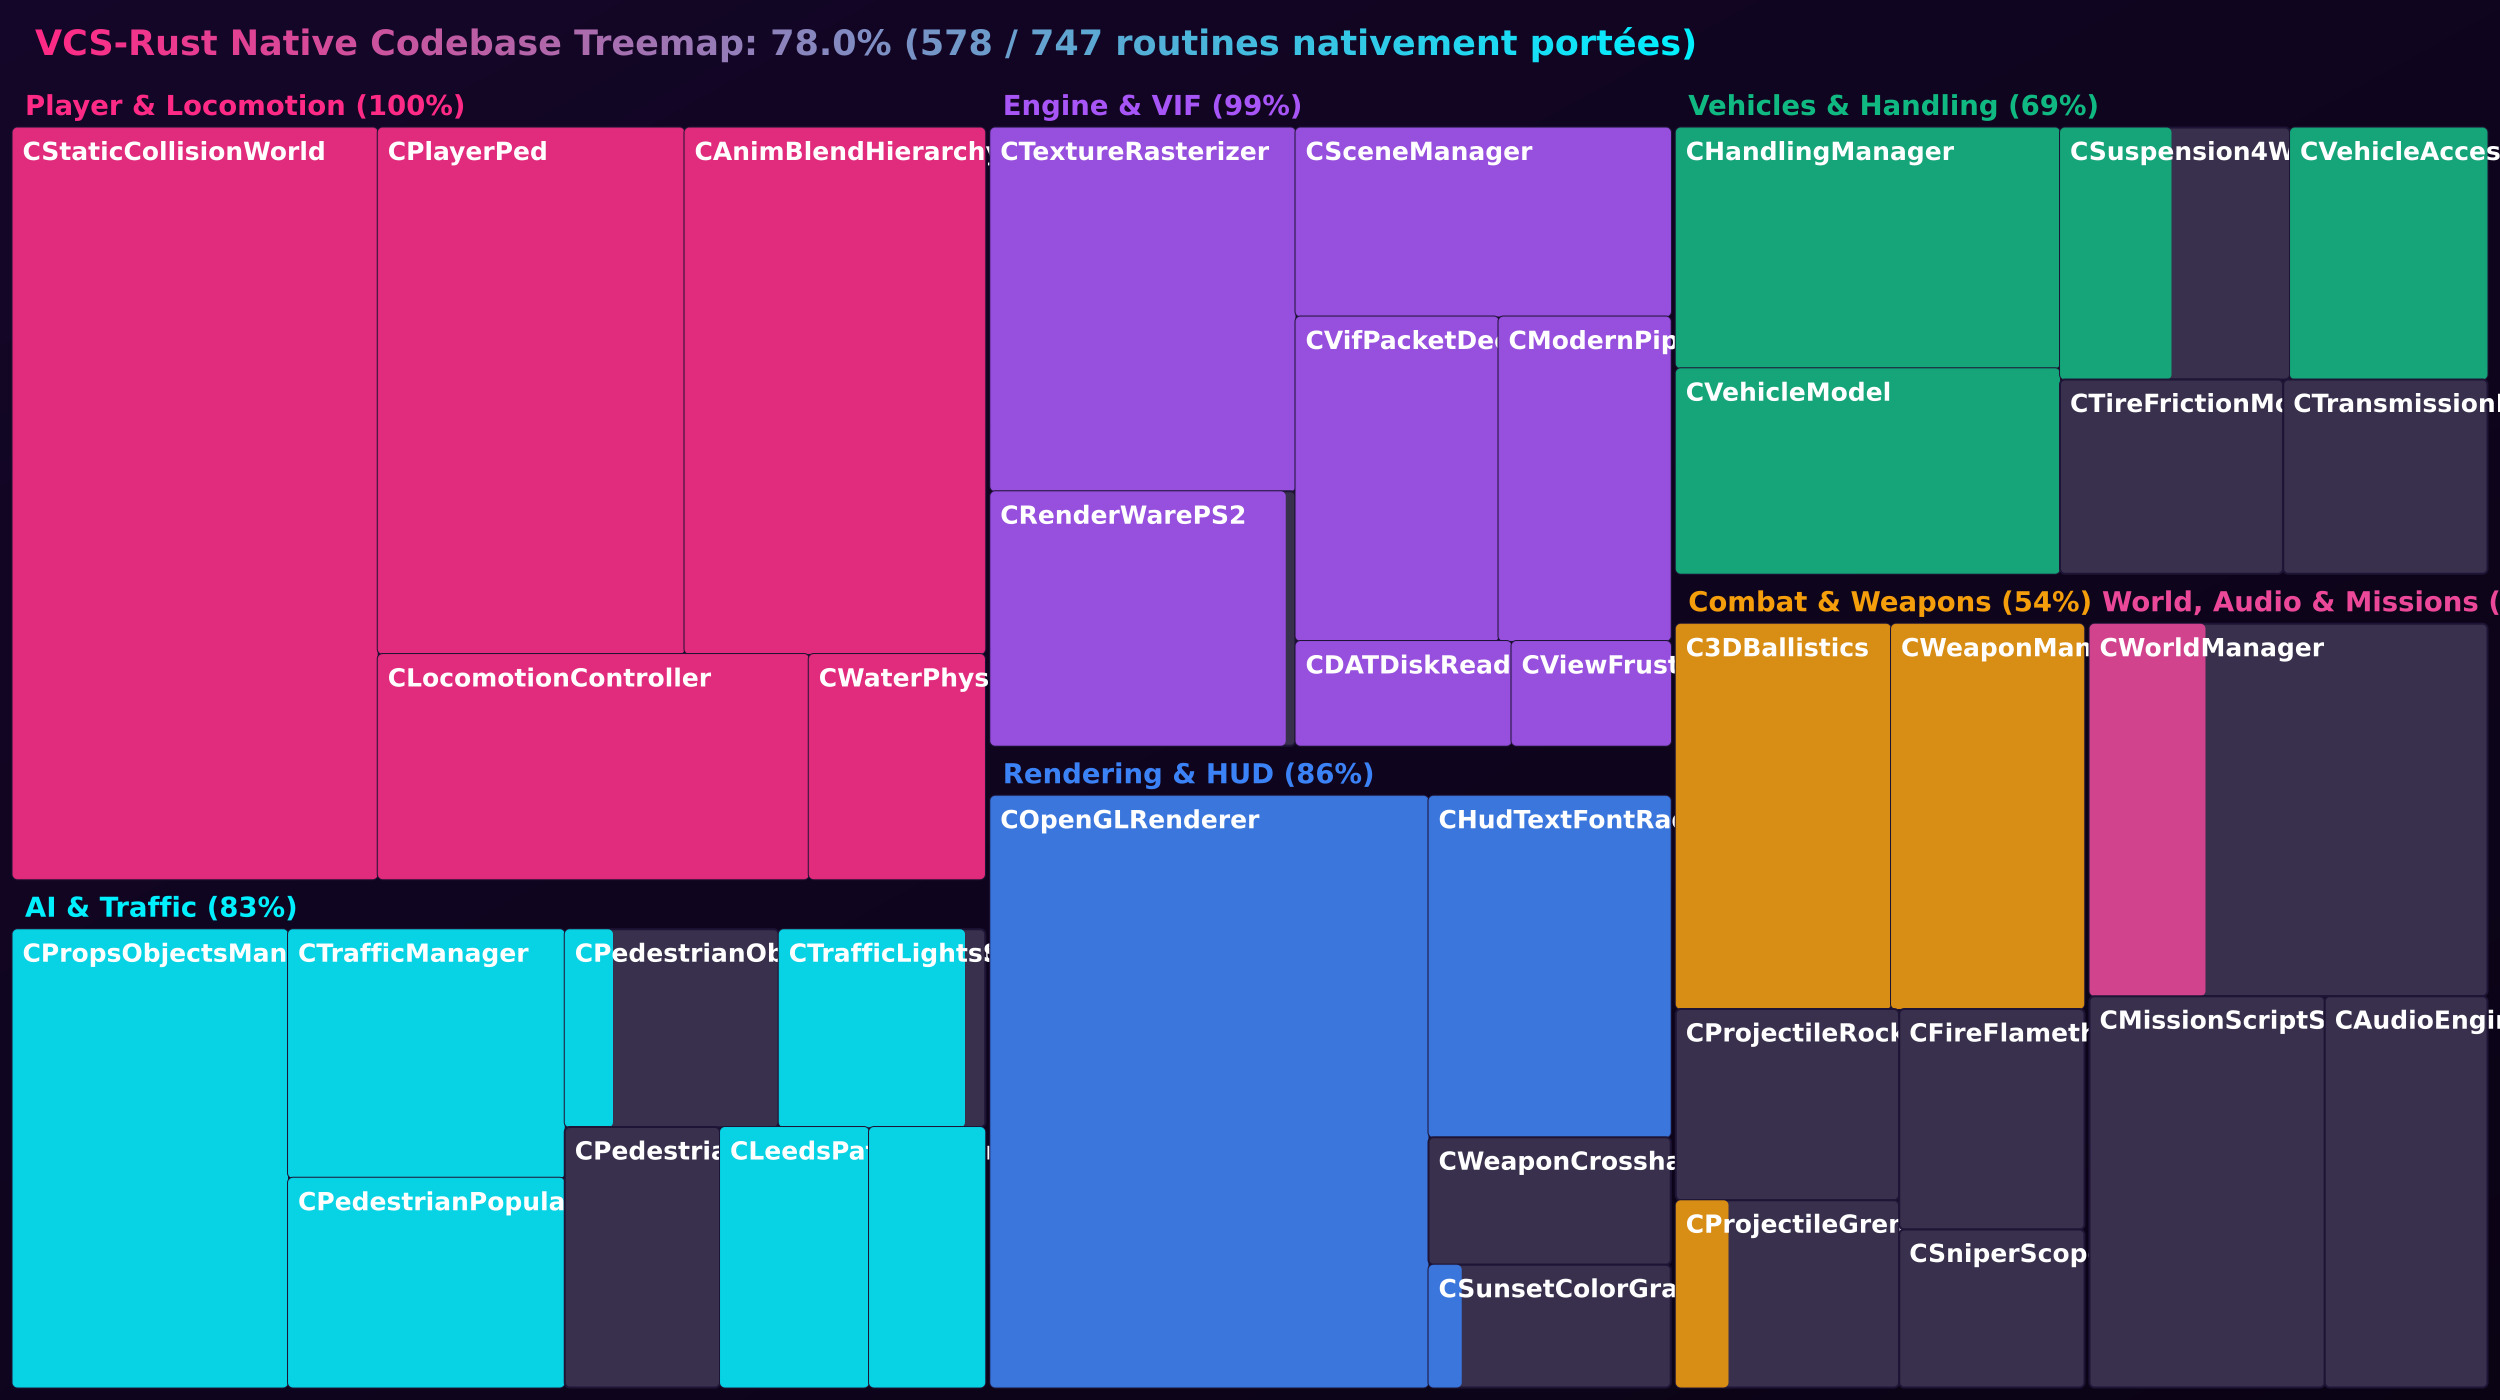
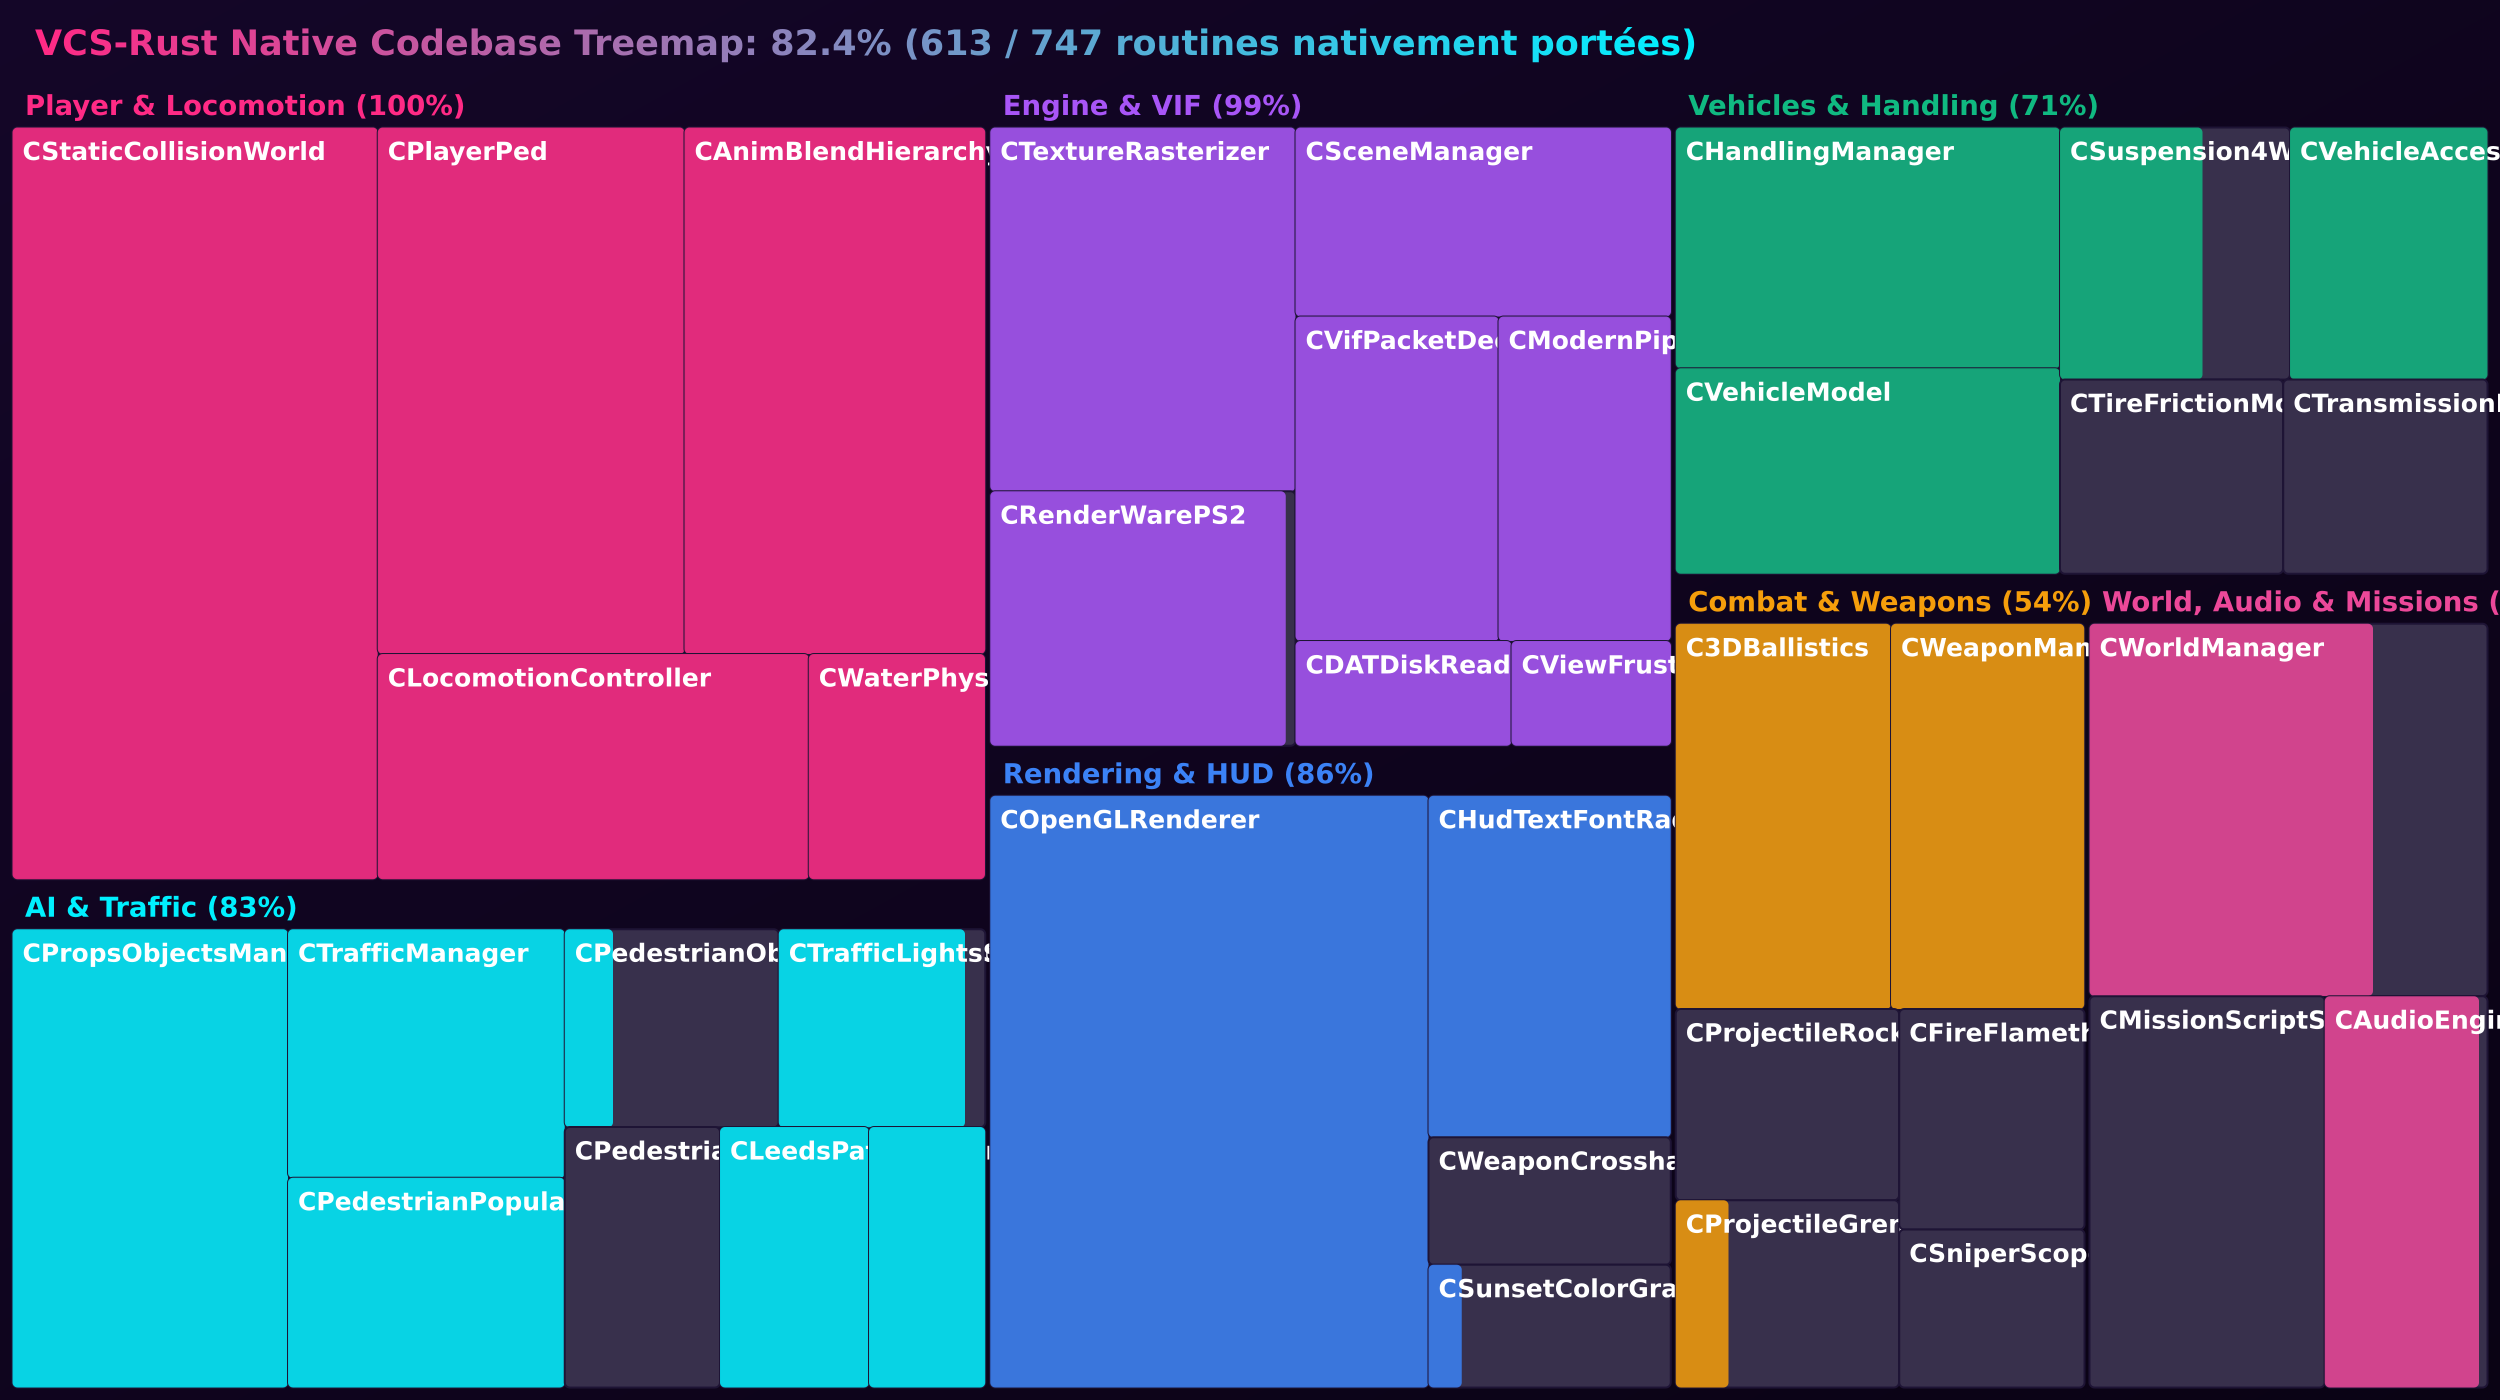
<svg xmlns="http://www.w3.org/2000/svg" width="1000" height="560" viewBox="0 0 1000 560" font-family="Verdana,DejaVu Sans,sans-serif">
  <defs>
    <linearGradient id="bg" x1="0%" y1="0%" x2="100%" y2="100%">
      <stop offset="0%" stop-color="#140628" />
      <stop offset="100%" stop-color="#0a0314" />
    </linearGradient>
    <linearGradient id="neon" x1="0%" y1="0%" x2="100%" y2="0%">
      <stop offset="0%" stop-color="#ff2a85" />
      <stop offset="100%" stop-color="#00f0ff" />
    </linearGradient>
  </defs>
  <rect width="1000" height="560" fill="url(#bg)" />
-   <text x="14" y="22" font-size="14" font-weight="bold" fill="url(#neon)">VCS-Rust Native Codebase Treemap: 78.0% (578 / 747 routines nativement portées)</text>
+   <text x="14" y="22" font-size="14" font-weight="bold" fill="url(#neon)">VCS-Rust Native Codebase Treemap: 82.4% (613 / 747 routines nativement portées)</text>
  <rect x="5.0" y="51.0" width="146.1" height="300.7" fill="#38304c" stroke="#1e1435" stroke-width="0.8" rx="2" />
  <rect x="5.0" y="51.0" width="146.1" height="300.7" fill="#ff2a85" opacity="0.85" rx="2" />
  <text x="9.0" y="64.0" font-size="10" font-weight="600" fill="#ffffff" clip-path="url(#clip)">CStaticCollisionWorld</text>
  <rect x="151.1" y="51.0" width="122.7" height="210.6" fill="#38304c" stroke="#1e1435" stroke-width="0.8" rx="2" />
  <rect x="151.1" y="51.0" width="122.7" height="210.6" fill="#ff2a85" opacity="0.85" rx="2" />
  <text x="155.1" y="64.0" font-size="10" font-weight="600" fill="#ffffff" clip-path="url(#clip)">CPlayerPed</text>
  <rect x="273.8" y="51.0" width="120.3" height="210.6" fill="#38304c" stroke="#1e1435" stroke-width="0.8" rx="2" />
  <rect x="273.8" y="51.0" width="120.3" height="210.6" fill="#ff2a85" opacity="0.85" rx="2" />
  <text x="277.8" y="64.0" font-size="10" font-weight="600" fill="#ffffff" clip-path="url(#clip)">CAnimBlendHierarchy</text>
  <rect x="151.1" y="261.6" width="172.5" height="90.1" fill="#38304c" stroke="#1e1435" stroke-width="0.8" rx="2" />
  <rect x="151.1" y="261.6" width="172.5" height="90.1" fill="#ff2a85" opacity="0.85" rx="2" />
  <text x="155.1" y="274.6" font-size="10" font-weight="600" fill="#ffffff" clip-path="url(#clip)">CLocomotionController</text>
  <rect x="323.5" y="261.6" width="70.5" height="90.1" fill="#38304c" stroke="#1e1435" stroke-width="0.8" rx="2" />
  <rect x="323.5" y="261.6" width="70.5" height="90.1" fill="#ff2a85" opacity="0.85" rx="2" />
  <text x="327.5" y="274.6" font-size="10" font-weight="600" fill="#ffffff" clip-path="url(#clip)">CWaterPhysicsGrid</text>
  <text x="10.0" y="46.0" font-size="11" font-weight="bold" fill="#ff2a85">Player &amp; Locomotion (100%)</text>
  <rect x="5.0" y="371.7" width="110.2" height="183.3" fill="#38304c" stroke="#1e1435" stroke-width="0.8" rx="2" />
  <rect x="5.0" y="371.7" width="110.2" height="183.3" fill="#00f0ff" opacity="0.85" rx="2" />
  <text x="9.0" y="384.7" font-size="10" font-weight="600" fill="#ffffff" clip-path="url(#clip)">CPropsObjectsManager</text>
  <rect x="115.2" y="371.7" width="110.7" height="99.5" fill="#38304c" stroke="#1e1435" stroke-width="0.8" rx="2" />
  <rect x="115.2" y="371.7" width="110.7" height="99.5" fill="#00f0ff" opacity="0.85" rx="2" />
  <text x="119.2" y="384.7" font-size="10" font-weight="600" fill="#ffffff" clip-path="url(#clip)">CTrafficManager</text>
  <rect x="115.2" y="471.1" width="110.7" height="83.9" fill="#38304c" stroke="#1e1435" stroke-width="0.8" rx="2" />
  <rect x="115.2" y="471.1" width="110.7" height="83.9" fill="#00f0ff" opacity="0.85" rx="2" />
  <text x="119.2" y="484.1" font-size="10" font-weight="600" fill="#ffffff" clip-path="url(#clip)">CPedestrianPopulation</text>
  <rect x="225.9" y="371.7" width="85.6" height="79.2" fill="#38304c" stroke="#1e1435" stroke-width="0.8" rx="2" />
  <rect x="225.9" y="371.7" width="19.3" height="79.2" fill="#00f0ff" opacity="0.85" rx="2" />
  <text x="229.9" y="384.7" font-size="10" font-weight="600" fill="#ffffff" clip-path="url(#clip)">CPedestrianObstacleAvoidance</text>
  <rect x="311.5" y="371.7" width="82.6" height="79.2" fill="#38304c" stroke="#1e1435" stroke-width="0.8" rx="2" />
  <rect x="311.5" y="371.7" width="74.5" height="79.2" fill="#00f0ff" opacity="0.85" rx="2" />
  <text x="315.5" y="384.7" font-size="10" font-weight="600" fill="#ffffff" clip-path="url(#clip)">CTrafficLightsSystem</text>
  <rect x="225.9" y="450.8" width="62.1" height="104.2" fill="#38304c" stroke="#1e1435" stroke-width="0.8" rx="2" />
  <text x="229.9" y="463.8" font-size="10" font-weight="600" fill="#ffffff" clip-path="url(#clip)">CPedestrianPanicReaction</text>
  <rect x="288.0" y="450.8" width="59.6" height="104.2" fill="#38304c" stroke="#1e1435" stroke-width="0.8" rx="2" />
  <rect x="288.0" y="450.8" width="59.6" height="104.2" fill="#00f0ff" opacity="0.85" rx="2" />
  <text x="292.0" y="463.8" font-size="10" font-weight="600" fill="#ffffff" clip-path="url(#clip)">CLeedsPathNetwork</text>
  <rect x="347.6" y="450.8" width="46.5" height="104.2" fill="#38304c" stroke="#1e1435" stroke-width="0.8" rx="2" />
  <rect x="347.6" y="450.8" width="46.5" height="104.2" fill="#00f0ff" opacity="0.85" rx="2" />
  <text x="10.0" y="366.7" font-size="11" font-weight="bold" fill="#00f0ff">AI &amp; Traffic (83%)</text>
  <rect x="396.1" y="51.0" width="122.1" height="145.5" fill="#38304c" stroke="#1e1435" stroke-width="0.8" rx="2" />
  <rect x="396.1" y="51.0" width="122.1" height="145.5" fill="#a855f7" opacity="0.85" rx="2" />
  <text x="400.1" y="64.0" font-size="10" font-weight="600" fill="#ffffff" clip-path="url(#clip)">CTextureRasterizer</text>
  <rect x="396.1" y="196.5" width="122.1" height="101.8" fill="#38304c" stroke="#1e1435" stroke-width="0.8" rx="2" />
  <rect x="396.1" y="196.5" width="118.2" height="101.8" fill="#a855f7" opacity="0.85" rx="2" />
  <text x="400.1" y="209.5" font-size="10" font-weight="600" fill="#ffffff" clip-path="url(#clip)">CRenderWarePS2</text>
  <rect x="518.2" y="51.0" width="150.2" height="75.6" fill="#38304c" stroke="#1e1435" stroke-width="0.8" rx="2" />
  <rect x="518.2" y="51.0" width="150.2" height="75.6" fill="#a855f7" opacity="0.85" rx="2" />
  <text x="522.2" y="64.0" font-size="10" font-weight="600" fill="#ffffff" clip-path="url(#clip)">CSceneManager</text>
  <rect x="518.2" y="126.6" width="81.3" height="129.8" fill="#38304c" stroke="#1e1435" stroke-width="0.8" rx="2" />
  <rect x="518.2" y="126.6" width="81.3" height="129.8" fill="#a855f7" opacity="0.85" rx="2" />
  <text x="522.2" y="139.6" font-size="10" font-weight="600" fill="#ffffff" clip-path="url(#clip)">CVifPacketDecoder</text>
  <rect x="599.4" y="126.6" width="68.9" height="129.8" fill="#38304c" stroke="#1e1435" stroke-width="0.8" rx="2" />
  <rect x="599.4" y="126.6" width="68.9" height="129.8" fill="#a855f7" opacity="0.85" rx="2" />
  <text x="603.4" y="139.6" font-size="10" font-weight="600" fill="#ffffff" clip-path="url(#clip)">CModernPipeline</text>
  <rect x="518.2" y="256.4" width="86.4" height="41.9" fill="#38304c" stroke="#1e1435" stroke-width="0.8" rx="2" />
  <rect x="518.2" y="256.4" width="86.4" height="41.9" fill="#a855f7" opacity="0.85" rx="2" />
  <text x="522.2" y="269.4" font-size="10" font-weight="600" fill="#ffffff" clip-path="url(#clip)">CDATDiskReader</text>
  <rect x="604.6" y="256.4" width="63.8" height="41.9" fill="#38304c" stroke="#1e1435" stroke-width="0.8" rx="2" />
  <rect x="604.6" y="256.4" width="63.8" height="41.9" fill="#a855f7" opacity="0.85" rx="2" />
  <text x="608.6" y="269.4" font-size="10" font-weight="600" fill="#ffffff" clip-path="url(#clip)">CViewFrustum</text>
  <text x="401.1" y="46.0" font-size="11" font-weight="bold" fill="#a855f7">Engine &amp; VIF (99%)</text>
  <rect x="396.1" y="318.3" width="175.3" height="236.7" fill="#38304c" stroke="#1e1435" stroke-width="0.8" rx="2" />
  <rect x="396.1" y="318.3" width="175.3" height="236.7" fill="#3b82f6" opacity="0.85" rx="2" />
  <text x="400.1" y="331.3" font-size="10" font-weight="600" fill="#ffffff" clip-path="url(#clip)">COpenGLRenderer</text>
  <rect x="571.4" y="318.3" width="96.9" height="136.6" fill="#38304c" stroke="#1e1435" stroke-width="0.8" rx="2" />
  <rect x="571.4" y="318.3" width="96.9" height="136.6" fill="#3b82f6" opacity="0.85" rx="2" />
  <text x="575.4" y="331.3" font-size="10" font-weight="600" fill="#ffffff" clip-path="url(#clip)">CHudTextFontRadar</text>
  <rect x="571.4" y="454.9" width="96.9" height="51.0" fill="#38304c" stroke="#1e1435" stroke-width="0.8" rx="2" />
  <text x="575.4" y="467.9" font-size="10" font-weight="600" fill="#ffffff" clip-path="url(#clip)">CWeaponCrosshairHUD</text>
  <rect x="571.4" y="505.9" width="96.9" height="49.1" fill="#38304c" stroke="#1e1435" stroke-width="0.8" rx="2" />
  <rect x="571.4" y="505.9" width="13.3" height="49.1" fill="#3b82f6" opacity="0.85" rx="2" />
  <text x="575.4" y="518.9" font-size="10" font-weight="600" fill="#ffffff" clip-path="url(#clip)">CSunsetColorGrading</text>
  <text x="401.1" y="313.3" font-size="11" font-weight="bold" fill="#3b82f6">Rendering &amp; HUD (86%)</text>
  <rect x="670.3" y="51.0" width="153.7" height="96.3" fill="#38304c" stroke="#1e1435" stroke-width="0.8" rx="2" />
  <rect x="670.3" y="51.0" width="153.7" height="96.3" fill="#10b981" opacity="0.85" rx="2" />
  <text x="674.3" y="64.0" font-size="10" font-weight="600" fill="#ffffff" clip-path="url(#clip)">CHandlingManager</text>
  <rect x="670.3" y="147.3" width="153.7" height="82.2" fill="#38304c" stroke="#1e1435" stroke-width="0.8" rx="2" />
  <rect x="670.3" y="147.3" width="153.7" height="82.2" fill="#10b981" opacity="0.85" rx="2" />
  <text x="674.3" y="160.3" font-size="10" font-weight="600" fill="#ffffff" clip-path="url(#clip)">CVehicleModel</text>
  <rect x="824.0" y="51.0" width="92.0" height="100.8" fill="#38304c" stroke="#1e1435" stroke-width="0.8" rx="2" />
-   <rect x="824.0" y="51.0" width="44.6" height="100.8" fill="#10b981" opacity="0.85" rx="2" />
+   <rect x="824.0" y="51.0" width="57.0" height="100.8" fill="#10b981" opacity="0.85" rx="2" />
  <text x="828.0" y="64.0" font-size="10" font-weight="600" fill="#ffffff" clip-path="url(#clip)">CSuspension4Wheel</text>
  <rect x="916.0" y="51.0" width="79.0" height="100.8" fill="#38304c" stroke="#1e1435" stroke-width="0.8" rx="2" />
  <rect x="916.0" y="51.0" width="79.0" height="100.8" fill="#10b981" opacity="0.85" rx="2" />
  <text x="920.0" y="64.0" font-size="10" font-weight="600" fill="#ffffff" clip-path="url(#clip)">CVehicleAccess</text>
  <rect x="824.0" y="151.8" width="89.2" height="77.7" fill="#38304c" stroke="#1e1435" stroke-width="0.8" rx="2" />
  <text x="828.0" y="164.8" font-size="10" font-weight="600" fill="#ffffff" clip-path="url(#clip)">CTireFrictionModel</text>
  <rect x="913.3" y="151.8" width="81.7" height="77.7" fill="#38304c" stroke="#1e1435" stroke-width="0.8" rx="2" />
  <text x="917.3" y="164.8" font-size="10" font-weight="600" fill="#ffffff" clip-path="url(#clip)">CTransmissionDynamics</text>
-   <text x="675.3" y="46.0" font-size="11" font-weight="bold" fill="#10b981">Vehicles &amp; Handling (69%)</text>
+   <text x="675.3" y="46.0" font-size="11" font-weight="bold" fill="#10b981">Vehicles &amp; Handling (71%)</text>
  <rect x="670.3" y="249.5" width="86.1" height="154.1" fill="#38304c" stroke="#1e1435" stroke-width="0.8" rx="2" />
  <rect x="670.3" y="249.5" width="86.1" height="154.1" fill="#f59e0b" opacity="0.85" rx="2" />
  <text x="674.3" y="262.5" font-size="10" font-weight="600" fill="#ffffff" clip-path="url(#clip)">C3DBallistics</text>
  <rect x="756.4" y="249.5" width="77.3" height="154.1" fill="#38304c" stroke="#1e1435" stroke-width="0.8" rx="2" />
  <rect x="756.4" y="249.5" width="77.3" height="154.1" fill="#f59e0b" opacity="0.85" rx="2" />
  <text x="760.4" y="262.5" font-size="10" font-weight="600" fill="#ffffff" clip-path="url(#clip)">CWeaponManager</text>
  <rect x="670.3" y="403.6" width="89.3" height="76.5" fill="#38304c" stroke="#1e1435" stroke-width="0.8" rx="2" />
  <text x="674.3" y="416.6" font-size="10" font-weight="600" fill="#ffffff" clip-path="url(#clip)">CProjectileRocket</text>
  <rect x="670.3" y="480.1" width="89.3" height="74.9" fill="#38304c" stroke="#1e1435" stroke-width="0.8" rx="2" />
  <rect x="670.3" y="480.1" width="21.1" height="74.9" fill="#f59e0b" opacity="0.85" rx="2" />
  <text x="674.3" y="493.1" font-size="10" font-weight="600" fill="#ffffff" clip-path="url(#clip)">CProjectileGrenade</text>
  <rect x="759.7" y="403.6" width="74.1" height="88.2" fill="#38304c" stroke="#1e1435" stroke-width="0.8" rx="2" />
  <text x="763.7" y="416.6" font-size="10" font-weight="600" fill="#ffffff" clip-path="url(#clip)">CFireFlamethrower</text>
  <rect x="759.7" y="491.8" width="74.1" height="63.2" fill="#38304c" stroke="#1e1435" stroke-width="0.8" rx="2" />
  <text x="763.7" y="504.8" font-size="10" font-weight="600" fill="#ffffff" clip-path="url(#clip)">CSniperScopeView</text>
  <text x="675.3" y="244.5" font-size="11" font-weight="bold" fill="#f59e0b">Combat &amp; Weapons (54%)</text>
  <rect x="835.8" y="249.5" width="159.2" height="148.9" fill="#38304c" stroke="#1e1435" stroke-width="0.8" rx="2" />
-   <rect x="835.8" y="249.5" width="46.4" height="148.9" fill="#ec4899" opacity="0.85" rx="2" />
+   <rect x="835.8" y="249.5" width="113.4" height="148.9" fill="#ec4899" opacity="0.85" rx="2" />
  <text x="839.8" y="262.5" font-size="10" font-weight="600" fill="#ffffff" clip-path="url(#clip)">CWorldManager</text>
  <rect x="835.8" y="398.5" width="94.1" height="156.5" fill="#38304c" stroke="#1e1435" stroke-width="0.8" rx="2" />
  <text x="839.8" y="411.5" font-size="10" font-weight="600" fill="#ffffff" clip-path="url(#clip)">CMissionScriptSystem</text>
  <rect x="929.9" y="398.5" width="65.1" height="156.5" fill="#38304c" stroke="#1e1435" stroke-width="0.8" rx="2" />
+   <rect x="929.9" y="398.5" width="61.7" height="156.5" fill="#ec4899" opacity="0.85" rx="2" />
  <text x="933.9" y="411.5" font-size="10" font-weight="600" fill="#ffffff" clip-path="url(#clip)">CAudioEngine</text>
-   <text x="840.8" y="244.5" font-size="11" font-weight="bold" fill="#ec4899">World, Audio &amp; Missions (14%)</text>
+   <text x="840.8" y="244.5" font-size="11" font-weight="bold" fill="#ec4899">World, Audio &amp; Missions (55%)</text>
</svg>
